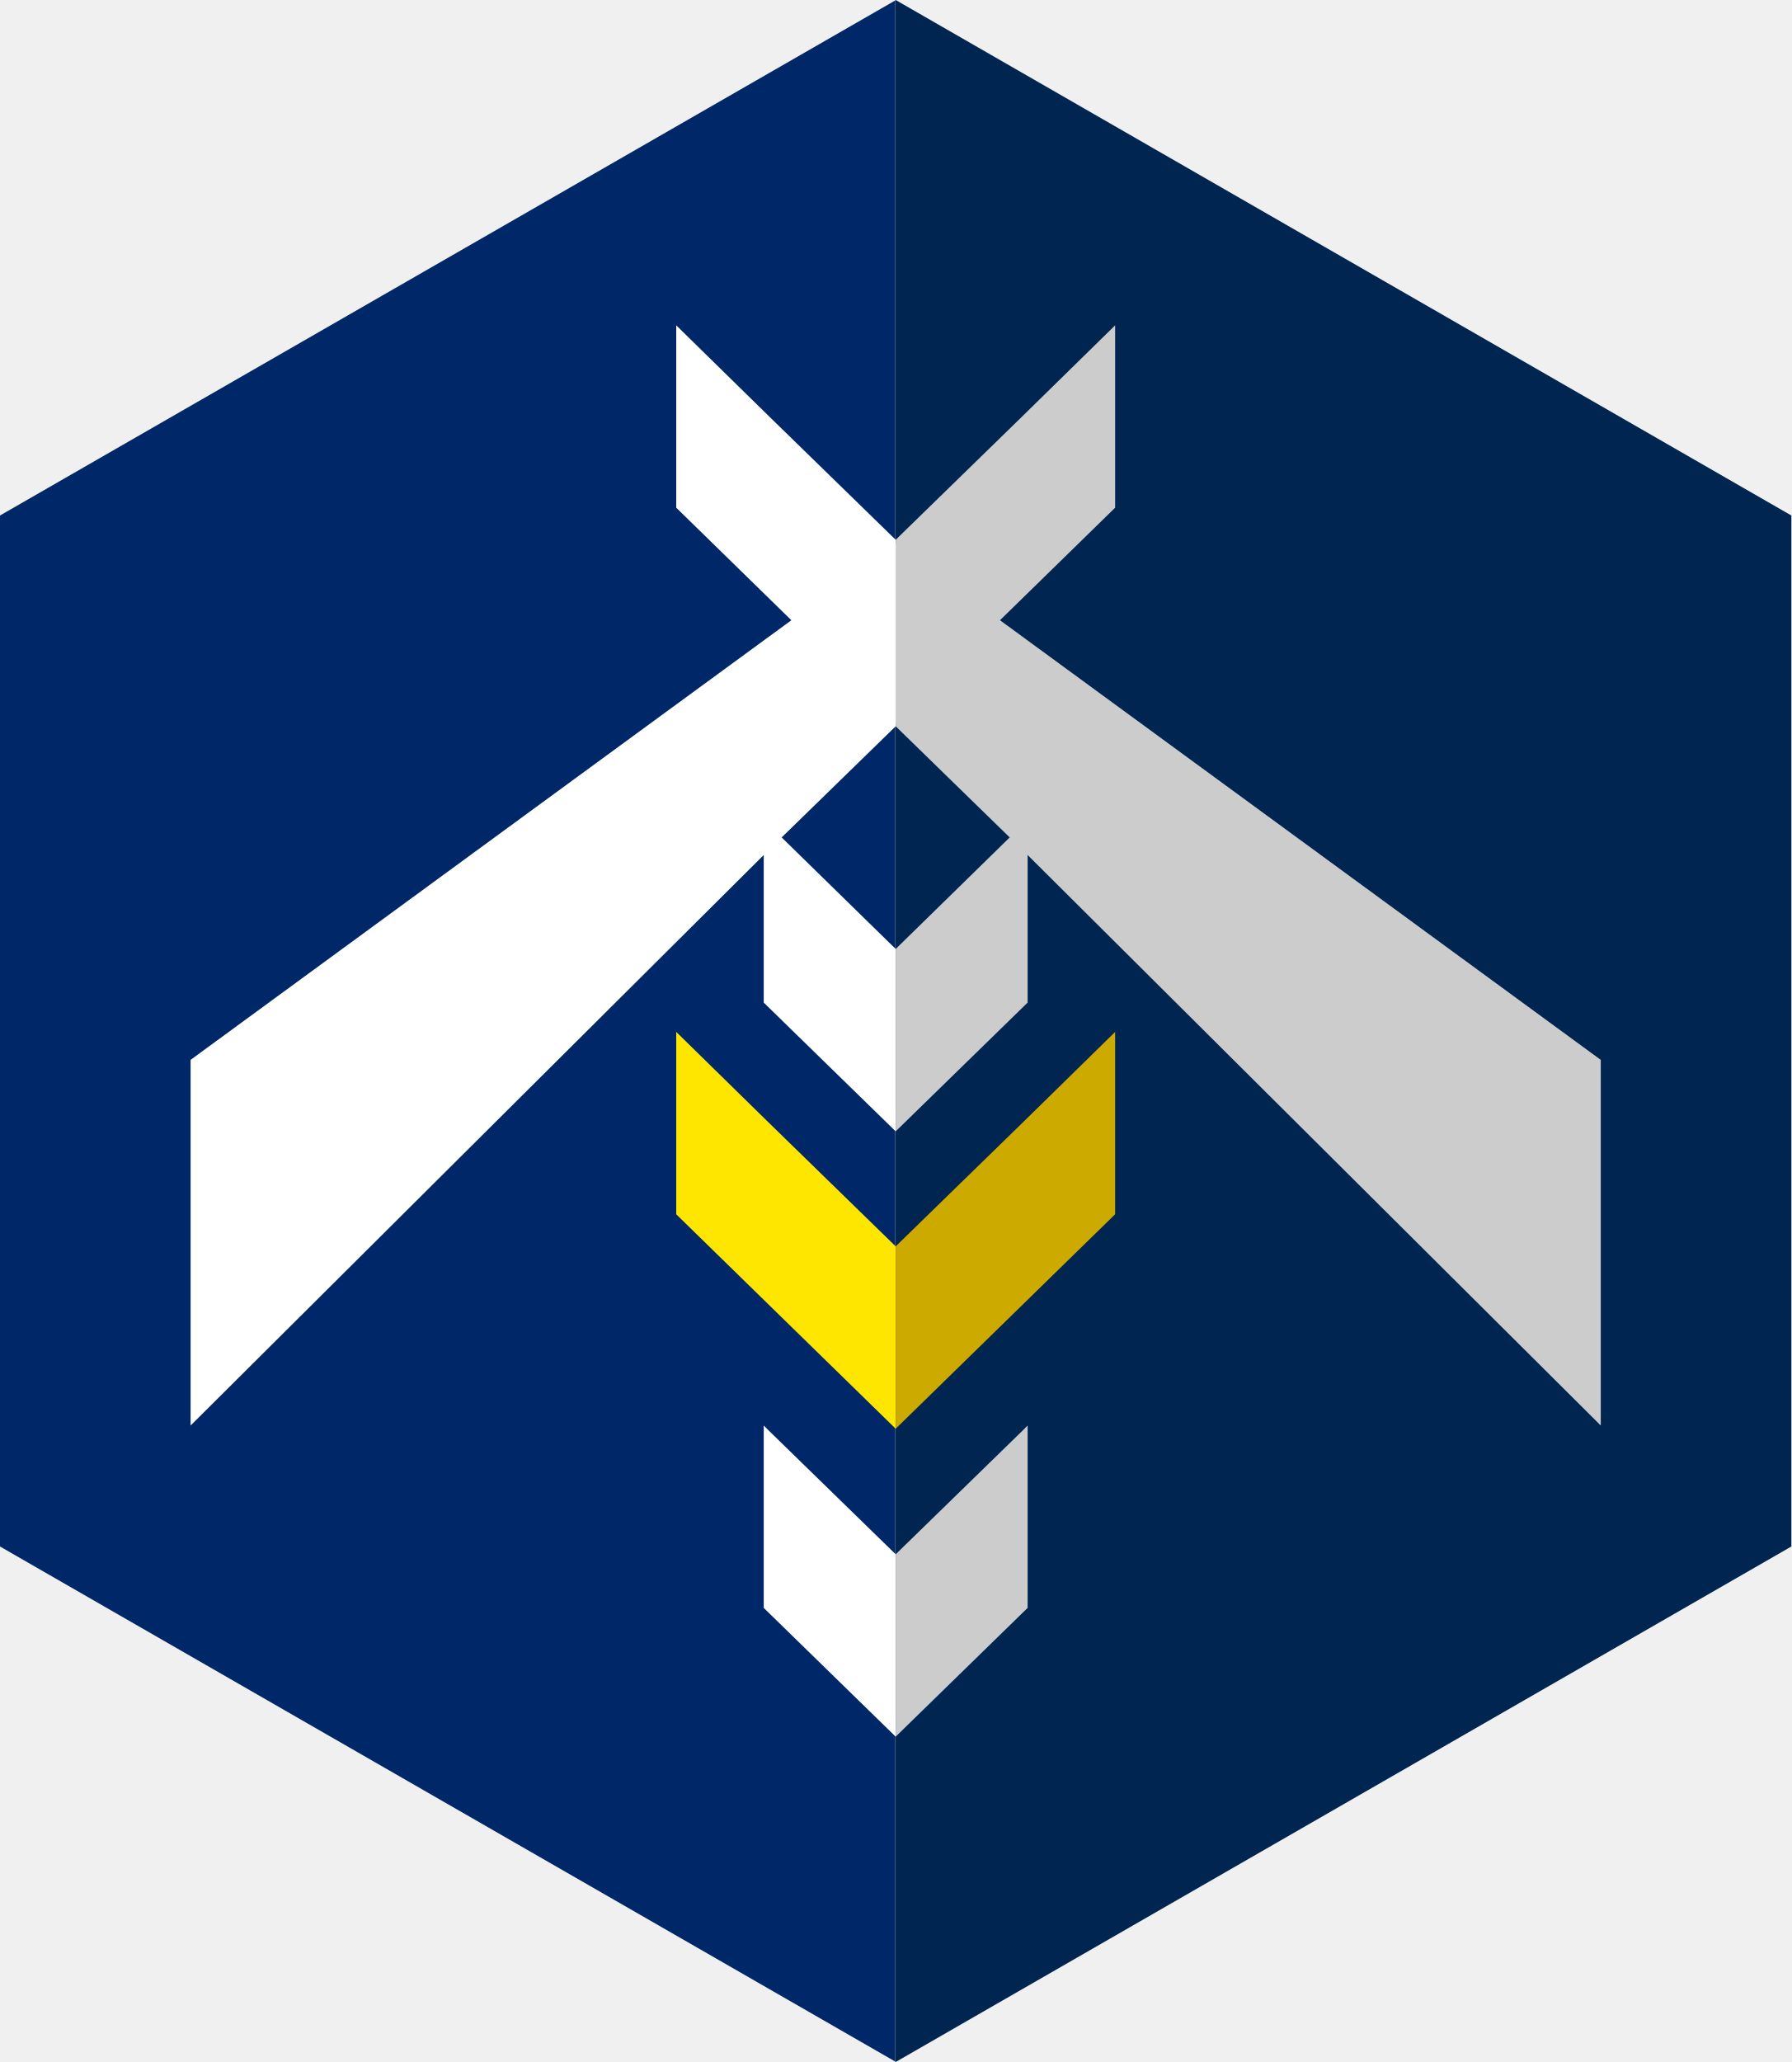
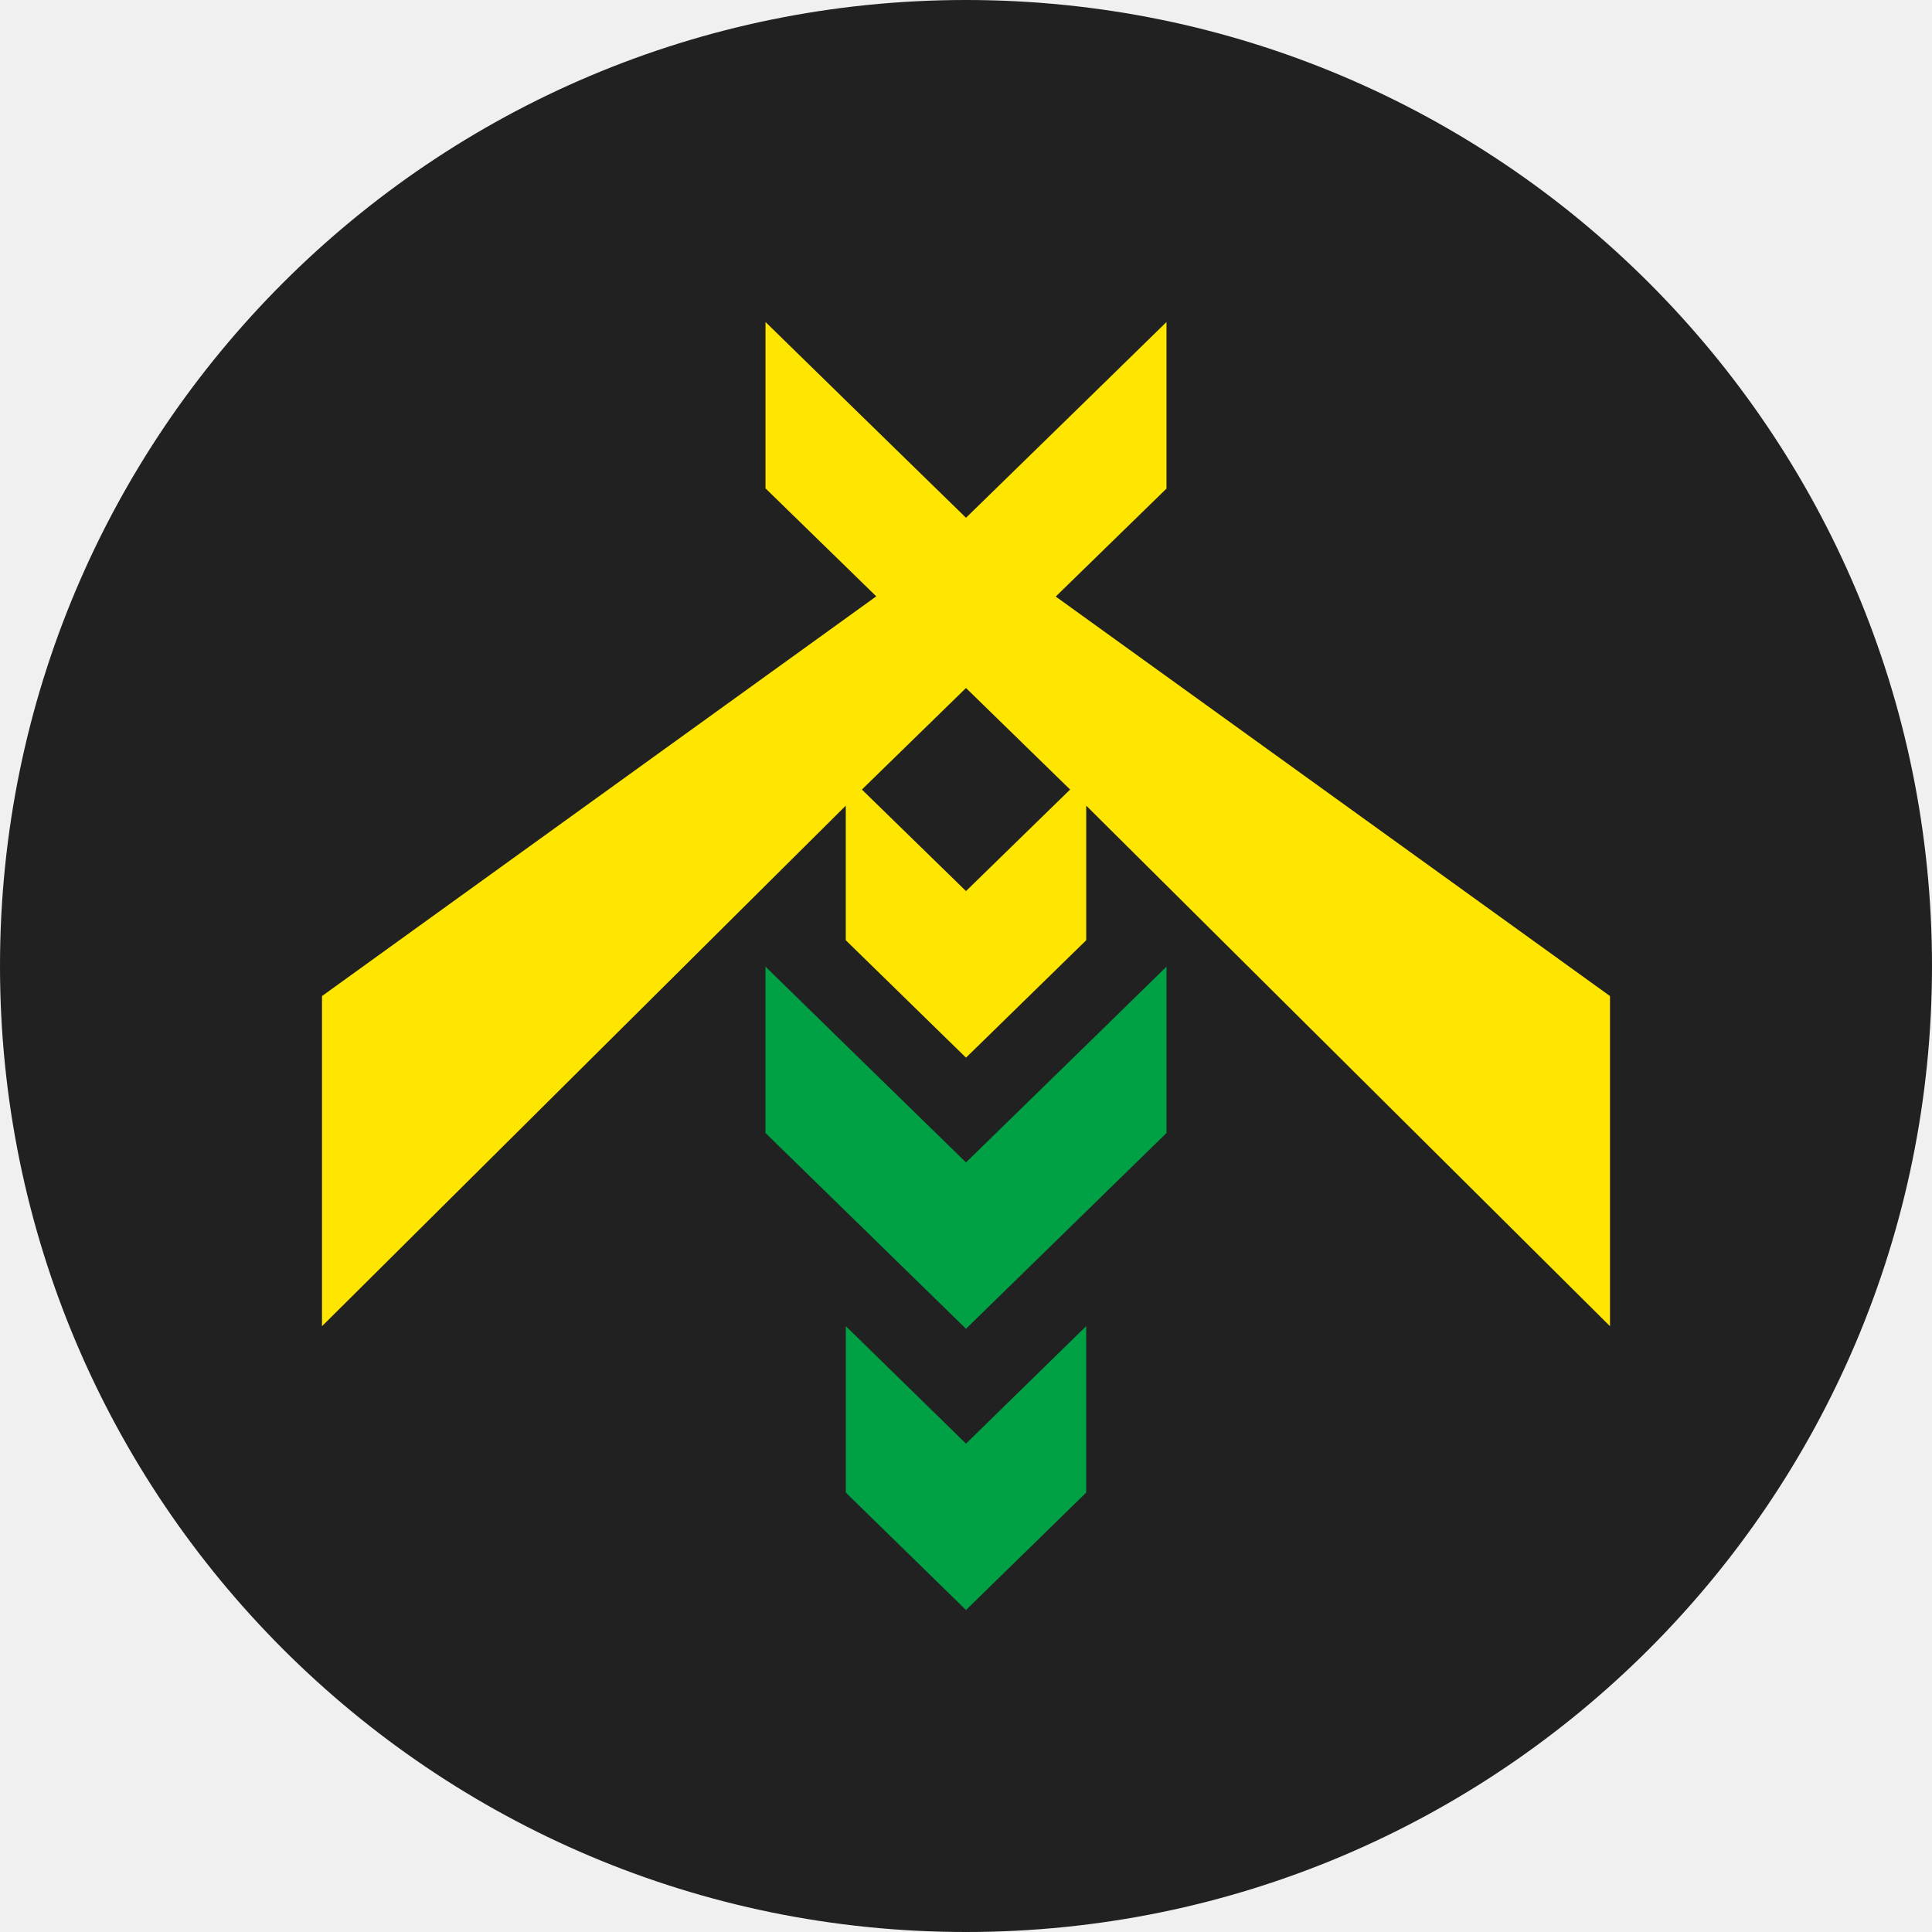
- <svg xmlns="http://www.w3.org/2000/svg" version="1.1" id="Layer_1" x="0px" y="0px" viewBox="0 0 391 450" style="enable-background:new 0 0 391 450;" xml:space="preserve">
-   <style type="text/css">
- 	.st0{fill:#002868;}
- 	.st1{fill:#002551;}
- 	.st2{fill:#FFE600;}
- 	.st3{fill:#CCAA00;}
- 	.st4{fill:#FFFFFF;}
- 	.st5{fill:#CCCCCC;}
- </style>
-   <g>
-     <g>
-       <polygon class="st0" points="0,112.5 0,337.5 195.4,449.9 195.4,0.1   " />
-       <polygon class="st1" points="391,337.5 391,112.5 195.5,0 195.4,0.1 195.4,449.9 195.5,450   " />
-     </g>
-     <g>
-       <g>
-         <polygon class="st2" points="167.9,245.1 147.6,225.2 147.6,265 195.5,311.8 195.5,272    " />
-         <polygon class="st3" points="223.1,245.1 243.4,225.2 243.4,265 195.5,311.8 195.5,272    " />
-       </g>
-       <g>
-         <polygon class="st4" points="167.9,90.9 147.6,71 147.6,110.8 195.5,157.6 195.5,117.8    " />
-         <polygon class="st5" points="223.1,90.9 243.4,71 243.4,110.8 195.5,157.6 195.5,117.8    " />
-       </g>
-       <g>
-         <polygon class="st5" points="223.1,185.4 349.4,311.1 349.4,231.3 195.5,118.7 195.5,158.5    " />
-       </g>
-       <g>
-         <polygon class="st4" points="167.9,185.4 41.6,311.1 41.6,231.3 195.5,118.7 195.5,158.5    " />
-       </g>
-       <g>
-         <polygon class="st4" points="195.5,246.9 195.5,207.1 167.9,180.1 166.7,179 166.7,218.8    " />
-         <polygon class="st5" points="195.5,246.9 195.5,207.1 223.1,180.1 224.3,179 224.3,218.8    " />
-       </g>
-       <g>
-         <polygon class="st4" points="195.5,379 195.5,339.2 167.9,312.3 166.7,311.1 166.7,350.9    " />
-         <polygon class="st5" points="195.5,379 195.5,339.2 223.1,312.3 224.3,311.1 224.3,350.9    " />
+ <svg xmlns="http://www.w3.org/2000/svg" width="126" height="126" viewBox="0 0 126 126" fill="none">
+   <g id="183">
+     <circle id="Ellipse 5" cx="63" cy="63" r="63" fill="#212121" />
+     <g id="WASP">
+       <path id="Vector" d="M70.518 68.474L63 75.81L55.482 68.474L49.924 63.042V73.892L63 86.66L76.076 73.892V63.042L70.518 68.474Z" fill="#00A045" />
+       <g id="Group">
+         <path id="Vector_2" d="M105 86.492V64.96L68.852 38.906L76.076 31.864V21L70.518 26.432L63 33.768L55.482 26.432L49.924 21V31.85L57.148 38.892L21 64.96V86.492L55.16 52.542V61.32L63 68.978L70.84 61.32V52.542L105 86.492ZM56.21 51.492L63 44.87L69.79 51.492L63 58.114L56.21 51.492Z" fill="#FFE600" />
+         <path id="Vector_3" d="M63 94.15L55.482 86.8L55.16 86.492V97.342L63 105L70.84 97.342V86.492L70.518 86.8L63 94.15Z" fill="#00A045" />
      </g>
    </g>
  </g>
</svg>
